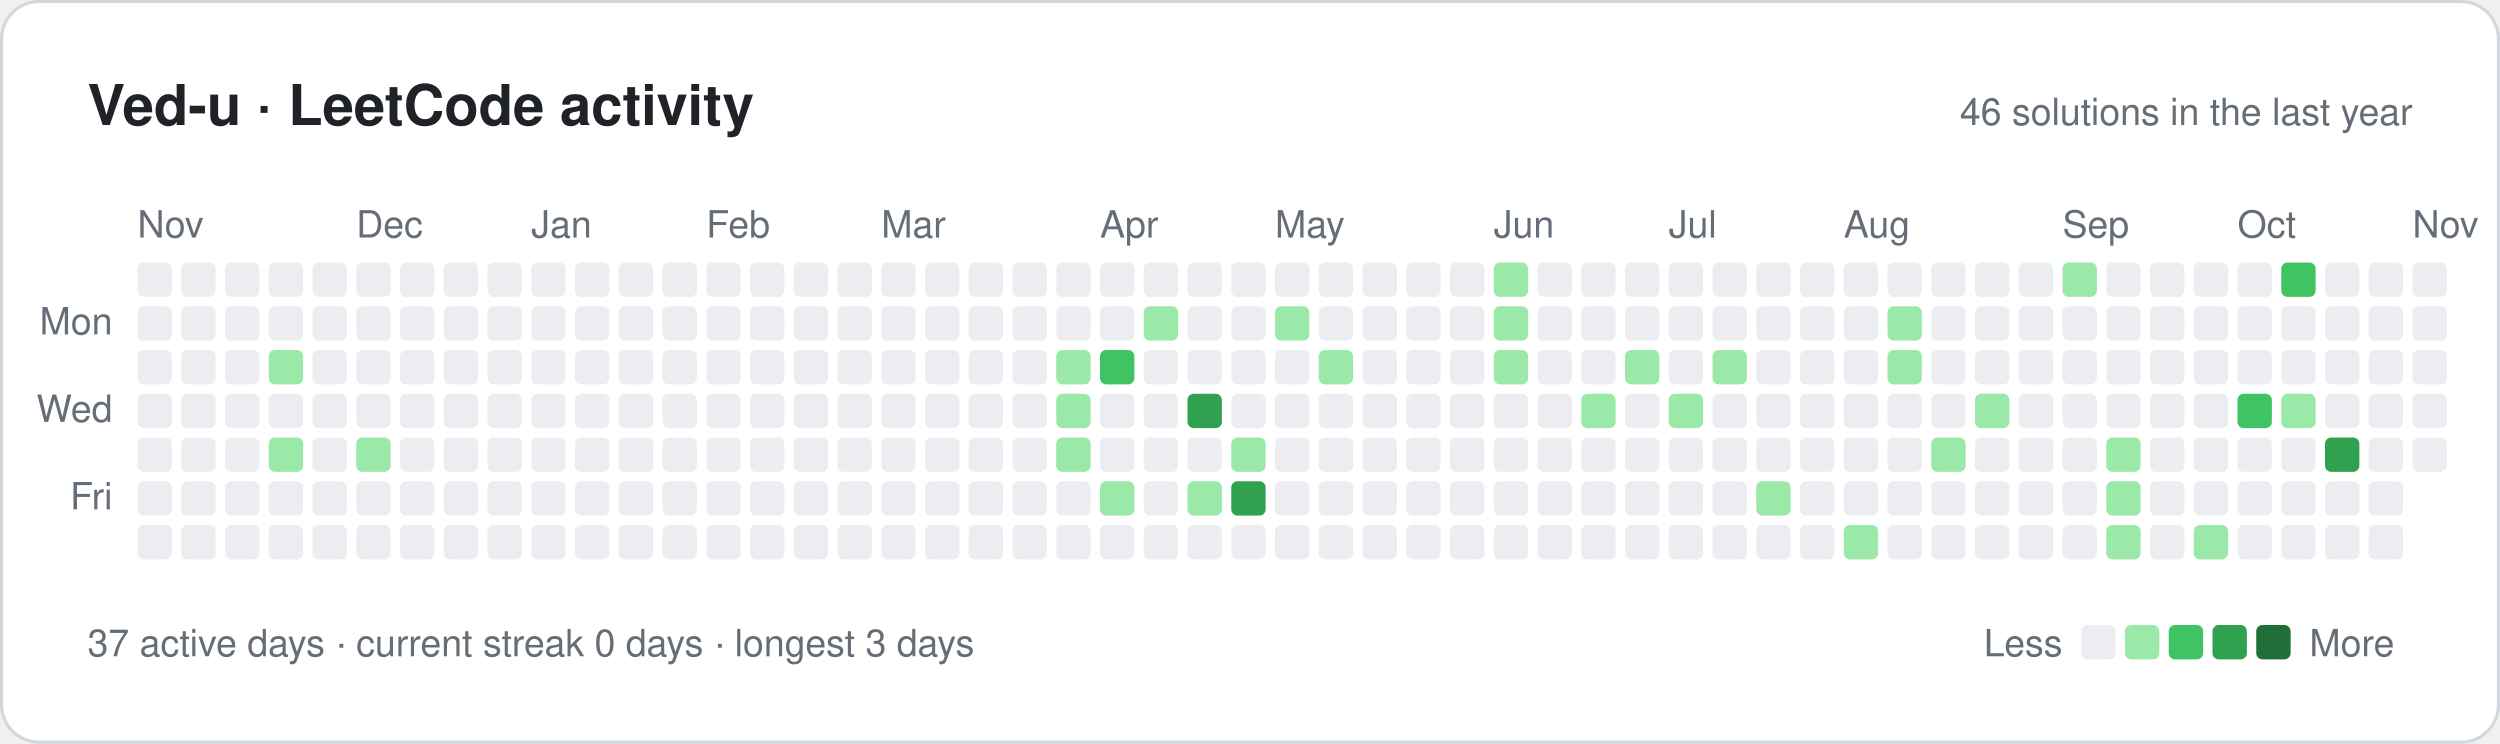
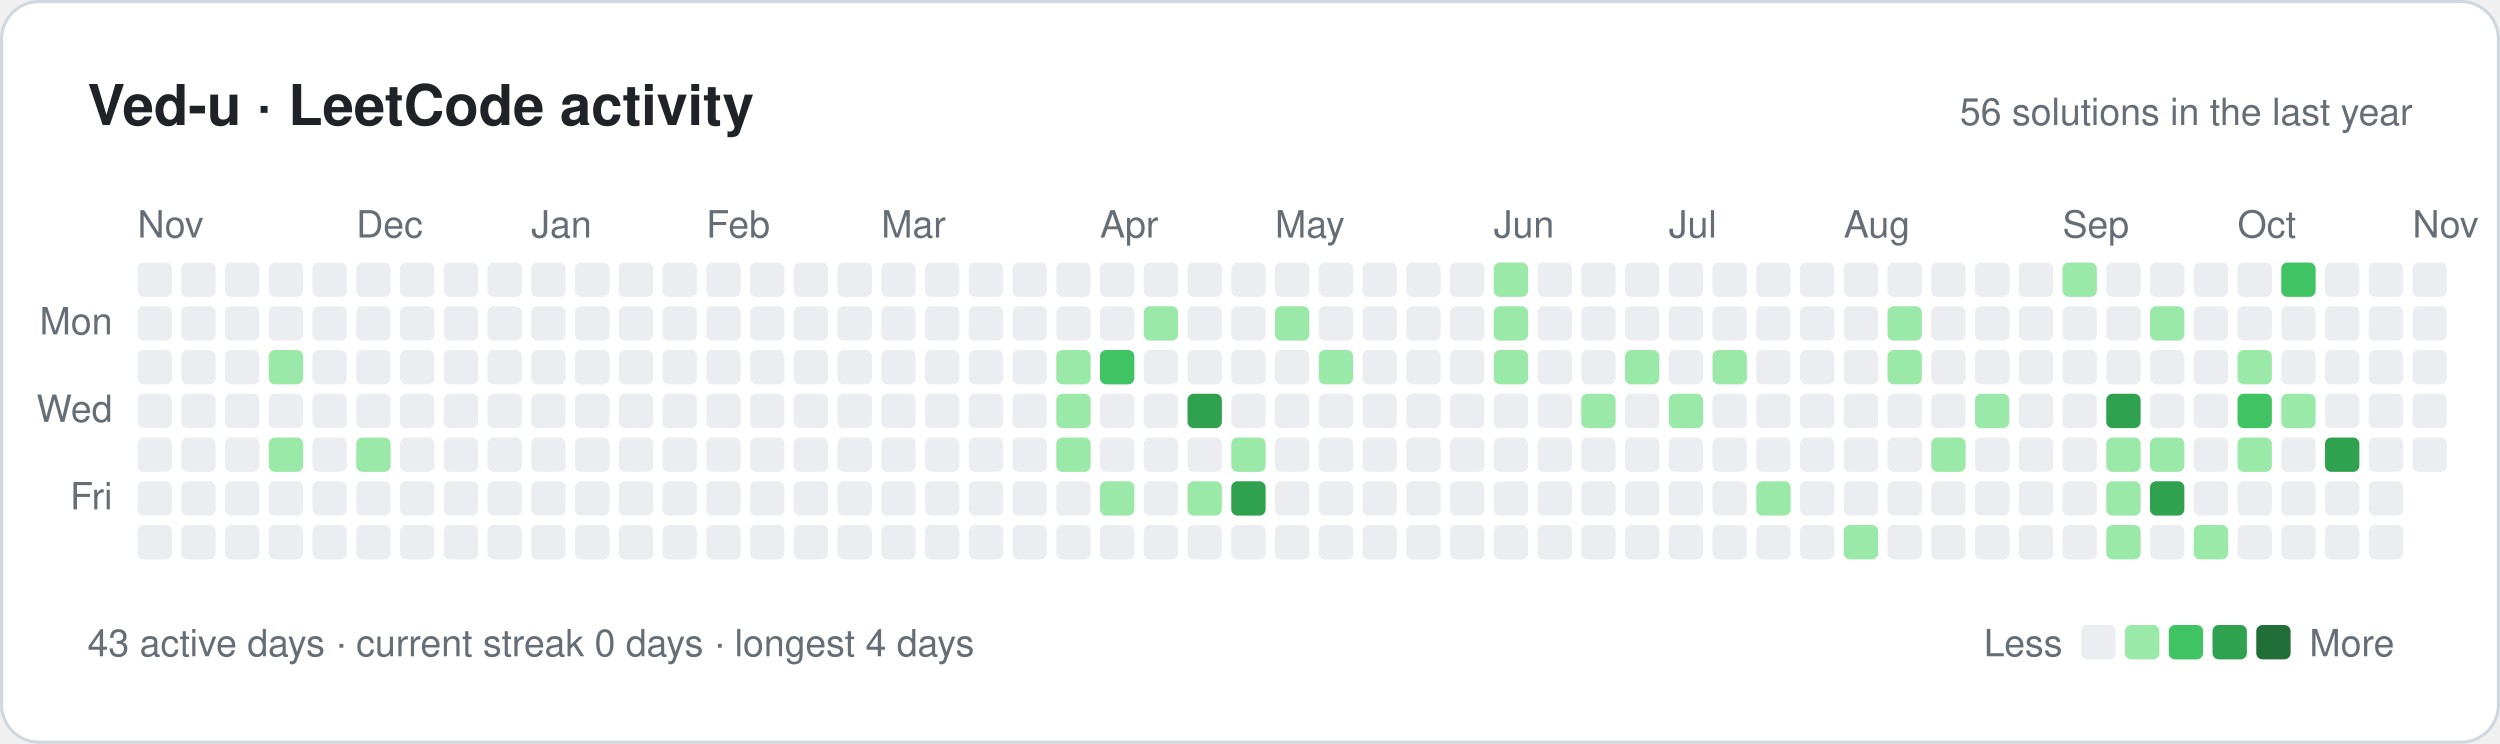
<svg xmlns="http://www.w3.org/2000/svg" width="800" height="238" viewBox="0 0 800 238" font-family="-apple-system,BlinkMacSystemFont,'Segoe UI',Helvetica,Arial,sans-serif" role="img" aria-labelledby="t">
  <style>
.bg{fill:#ffffff;stroke:#d0d7de}.title{fill:#1f2328;font-size:18px;font-weight:600}.muted{fill:#656d76;font-size:12px}
.label{fill:#1f2328;font-size:13px;font-weight:600}.value{fill:#1f2328;font-size:22px;font-weight:700}.value-sm{fill:#1f2328;font-size:14px;font-weight:700}
.total{fill:#1f2328;font-size:30px;font-weight:700}.track{fill:#eaeef2}.ring-track{stroke:#eaeef2}.divider{stroke:#d0d7de}.grid{stroke:#d0d7de;fill:none}
@media (prefers-color-scheme: dark){.bg{fill:#0d1117;stroke:#30363d}.title,.label,.value,.value-sm,.total{fill:#e6edf3}.muted{fill:#8b949e}.track{fill:#21262d}.ring-track{stroke:#21262d}.divider{stroke:#30363d}.grid{stroke:#30363d}}
@keyframes ls-fade{from{opacity:0;transform:translateY(6px)}to{opacity:1;transform:none}}
@keyframes ls-grow{from{transform:scaleX(0)}to{transform:scaleX(1)}}
@keyframes ls-pop{from{opacity:0;transform:scale(.2)}to{opacity:1;transform:scale(1)}}
@keyframes ls-pulse{0%,100%{opacity:1}50%{opacity:.3}}
.fade{animation:ls-fade .6s ease-out both}
.grow{transform-box:fill-box;transform-origin:left center;animation:ls-grow .9s cubic-bezier(.2,.7,.3,1) both}
.pulse{animation:ls-pulse 1.8s ease-in-out infinite}
.d1{animation-delay:0.12s}
.d2{animation-delay:0.24s}
.d3{animation-delay:0.36s}
.d4{animation-delay:0.48s}
.d5{animation-delay:0.60s}
.d6{animation-delay:0.72s}
.d7{animation-delay:0.84s}
.d8{animation-delay:0.96s}
@media (prefers-reduced-motion: reduce){*{animation:none!important}}
.h0{fill:#ebedf0}.h1{fill:#9be9a8}.h2{fill:#40c463}.h3{fill:#30a14e}.h4{fill:#216e39}
@media (prefers-color-scheme: dark){.h0{fill:#161b22}.h1{fill:#0e4429}.h2{fill:#006d32}.h3{fill:#26a641}.h4{fill:#39d353}}
</style>
  <rect x="0.5" y="0.5" width="799" height="237" rx="12" class="bg" />
  <g class="fade">
    <text x="28" y="40" class="title">Ved-u · LeetCode activity</text>
-     <text x="772" y="40" class="muted" text-anchor="end">46 solutions in the last year</text>
+     <text x="772" y="40" class="muted" text-anchor="end">56 solutions in the last year</text>
  </g>
  <text x="44" y="76" class="muted" font-size="11">Nov</text>
  <text x="114" y="76" class="muted" font-size="11">Dec</text>
  <text x="170" y="76" class="muted" font-size="11">Jan</text>
  <text x="226" y="76" class="muted" font-size="11">Feb</text>
  <text x="282" y="76" class="muted" font-size="11">Mar</text>
  <text x="352" y="76" class="muted" font-size="11">Apr</text>
  <text x="408" y="76" class="muted" font-size="11">May</text>
  <text x="478" y="76" class="muted" font-size="11">Jun</text>
  <text x="534" y="76" class="muted" font-size="11">Jul</text>
  <text x="590" y="76" class="muted" font-size="11">Aug</text>
  <text x="660" y="76" class="muted" font-size="11">Sep</text>
  <text x="716" y="76" class="muted" font-size="11">Oct</text>
  <text x="772" y="76" class="muted" font-size="11">Nov</text>
  <text x="36" y="107" class="muted" font-size="10" text-anchor="end">Mon</text>
  <text x="36" y="135" class="muted" font-size="10" text-anchor="end">Wed</text>
  <text x="36" y="163" class="muted" font-size="10" text-anchor="end">Fri</text>
  <g class="fade d1">
    <rect x="44" y="84" width="11" height="11" rx="2" class="h0" />
    <rect x="44" y="98" width="11" height="11" rx="2" class="h0" />
    <rect x="44" y="112" width="11" height="11" rx="2" class="h0" />
    <rect x="44" y="126" width="11" height="11" rx="2" class="h0" />
    <rect x="44" y="140" width="11" height="11" rx="2" class="h0" />
    <rect x="44" y="154" width="11" height="11" rx="2" class="h0" />
    <rect x="44" y="168" width="11" height="11" rx="2" class="h0" />
    <rect x="58" y="84" width="11" height="11" rx="2" class="h0" />
    <rect x="58" y="98" width="11" height="11" rx="2" class="h0" />
    <rect x="58" y="112" width="11" height="11" rx="2" class="h0" />
    <rect x="58" y="126" width="11" height="11" rx="2" class="h0" />
    <rect x="58" y="140" width="11" height="11" rx="2" class="h0" />
    <rect x="58" y="154" width="11" height="11" rx="2" class="h0" />
    <rect x="58" y="168" width="11" height="11" rx="2" class="h0" />
    <rect x="72" y="84" width="11" height="11" rx="2" class="h0" />
    <rect x="72" y="98" width="11" height="11" rx="2" class="h0" />
    <rect x="72" y="112" width="11" height="11" rx="2" class="h0" />
    <rect x="72" y="126" width="11" height="11" rx="2" class="h0" />
    <rect x="72" y="140" width="11" height="11" rx="2" class="h0" />
    <rect x="72" y="154" width="11" height="11" rx="2" class="h0" />
    <rect x="72" y="168" width="11" height="11" rx="2" class="h0" />
    <rect x="86" y="84" width="11" height="11" rx="2" class="h0" />
    <rect x="86" y="98" width="11" height="11" rx="2" class="h0" />
    <rect x="86" y="112" width="11" height="11" rx="2" class="h1" />
    <rect x="86" y="126" width="11" height="11" rx="2" class="h0" />
    <rect x="86" y="140" width="11" height="11" rx="2" class="h1" />
    <rect x="86" y="154" width="11" height="11" rx="2" class="h0" />
    <rect x="86" y="168" width="11" height="11" rx="2" class="h0" />
    <rect x="100" y="84" width="11" height="11" rx="2" class="h0" />
    <rect x="100" y="98" width="11" height="11" rx="2" class="h0" />
    <rect x="100" y="112" width="11" height="11" rx="2" class="h0" />
    <rect x="100" y="126" width="11" height="11" rx="2" class="h0" />
    <rect x="100" y="140" width="11" height="11" rx="2" class="h0" />
    <rect x="100" y="154" width="11" height="11" rx="2" class="h0" />
    <rect x="100" y="168" width="11" height="11" rx="2" class="h0" />
    <rect x="114" y="84" width="11" height="11" rx="2" class="h0" />
    <rect x="114" y="98" width="11" height="11" rx="2" class="h0" />
    <rect x="114" y="112" width="11" height="11" rx="2" class="h0" />
    <rect x="114" y="126" width="11" height="11" rx="2" class="h0" />
    <rect x="114" y="140" width="11" height="11" rx="2" class="h1" />
    <rect x="114" y="154" width="11" height="11" rx="2" class="h0" />
    <rect x="114" y="168" width="11" height="11" rx="2" class="h0" />
    <rect x="128" y="84" width="11" height="11" rx="2" class="h0" />
    <rect x="128" y="98" width="11" height="11" rx="2" class="h0" />
    <rect x="128" y="112" width="11" height="11" rx="2" class="h0" />
    <rect x="128" y="126" width="11" height="11" rx="2" class="h0" />
    <rect x="128" y="140" width="11" height="11" rx="2" class="h0" />
    <rect x="128" y="154" width="11" height="11" rx="2" class="h0" />
    <rect x="128" y="168" width="11" height="11" rx="2" class="h0" />
    <rect x="142" y="84" width="11" height="11" rx="2" class="h0" />
    <rect x="142" y="98" width="11" height="11" rx="2" class="h0" />
    <rect x="142" y="112" width="11" height="11" rx="2" class="h0" />
    <rect x="142" y="126" width="11" height="11" rx="2" class="h0" />
    <rect x="142" y="140" width="11" height="11" rx="2" class="h0" />
    <rect x="142" y="154" width="11" height="11" rx="2" class="h0" />
    <rect x="142" y="168" width="11" height="11" rx="2" class="h0" />
    <rect x="156" y="84" width="11" height="11" rx="2" class="h0" />
    <rect x="156" y="98" width="11" height="11" rx="2" class="h0" />
    <rect x="156" y="112" width="11" height="11" rx="2" class="h0" />
    <rect x="156" y="126" width="11" height="11" rx="2" class="h0" />
    <rect x="156" y="140" width="11" height="11" rx="2" class="h0" />
    <rect x="156" y="154" width="11" height="11" rx="2" class="h0" />
    <rect x="156" y="168" width="11" height="11" rx="2" class="h0" />
    <rect x="170" y="84" width="11" height="11" rx="2" class="h0" />
    <rect x="170" y="98" width="11" height="11" rx="2" class="h0" />
    <rect x="170" y="112" width="11" height="11" rx="2" class="h0" />
    <rect x="170" y="126" width="11" height="11" rx="2" class="h0" />
    <rect x="170" y="140" width="11" height="11" rx="2" class="h0" />
    <rect x="170" y="154" width="11" height="11" rx="2" class="h0" />
    <rect x="170" y="168" width="11" height="11" rx="2" class="h0" />
    <rect x="184" y="84" width="11" height="11" rx="2" class="h0" />
    <rect x="184" y="98" width="11" height="11" rx="2" class="h0" />
    <rect x="184" y="112" width="11" height="11" rx="2" class="h0" />
    <rect x="184" y="126" width="11" height="11" rx="2" class="h0" />
    <rect x="184" y="140" width="11" height="11" rx="2" class="h0" />
    <rect x="184" y="154" width="11" height="11" rx="2" class="h0" />
    <rect x="184" y="168" width="11" height="11" rx="2" class="h0" />
    <rect x="198" y="84" width="11" height="11" rx="2" class="h0" />
    <rect x="198" y="98" width="11" height="11" rx="2" class="h0" />
    <rect x="198" y="112" width="11" height="11" rx="2" class="h0" />
    <rect x="198" y="126" width="11" height="11" rx="2" class="h0" />
    <rect x="198" y="140" width="11" height="11" rx="2" class="h0" />
    <rect x="198" y="154" width="11" height="11" rx="2" class="h0" />
    <rect x="198" y="168" width="11" height="11" rx="2" class="h0" />
    <rect x="212" y="84" width="11" height="11" rx="2" class="h0" />
    <rect x="212" y="98" width="11" height="11" rx="2" class="h0" />
    <rect x="212" y="112" width="11" height="11" rx="2" class="h0" />
    <rect x="212" y="126" width="11" height="11" rx="2" class="h0" />
    <rect x="212" y="140" width="11" height="11" rx="2" class="h0" />
    <rect x="212" y="154" width="11" height="11" rx="2" class="h0" />
    <rect x="212" y="168" width="11" height="11" rx="2" class="h0" />
    <rect x="226" y="84" width="11" height="11" rx="2" class="h0" />
    <rect x="226" y="98" width="11" height="11" rx="2" class="h0" />
    <rect x="226" y="112" width="11" height="11" rx="2" class="h0" />
    <rect x="226" y="126" width="11" height="11" rx="2" class="h0" />
    <rect x="226" y="140" width="11" height="11" rx="2" class="h0" />
    <rect x="226" y="154" width="11" height="11" rx="2" class="h0" />
    <rect x="226" y="168" width="11" height="11" rx="2" class="h0" />
    <rect x="240" y="84" width="11" height="11" rx="2" class="h0" />
    <rect x="240" y="98" width="11" height="11" rx="2" class="h0" />
    <rect x="240" y="112" width="11" height="11" rx="2" class="h0" />
    <rect x="240" y="126" width="11" height="11" rx="2" class="h0" />
    <rect x="240" y="140" width="11" height="11" rx="2" class="h0" />
    <rect x="240" y="154" width="11" height="11" rx="2" class="h0" />
    <rect x="240" y="168" width="11" height="11" rx="2" class="h0" />
    <rect x="254" y="84" width="11" height="11" rx="2" class="h0" />
    <rect x="254" y="98" width="11" height="11" rx="2" class="h0" />
    <rect x="254" y="112" width="11" height="11" rx="2" class="h0" />
    <rect x="254" y="126" width="11" height="11" rx="2" class="h0" />
    <rect x="254" y="140" width="11" height="11" rx="2" class="h0" />
    <rect x="254" y="154" width="11" height="11" rx="2" class="h0" />
    <rect x="254" y="168" width="11" height="11" rx="2" class="h0" />
    <rect x="268" y="84" width="11" height="11" rx="2" class="h0" />
    <rect x="268" y="98" width="11" height="11" rx="2" class="h0" />
    <rect x="268" y="112" width="11" height="11" rx="2" class="h0" />
    <rect x="268" y="126" width="11" height="11" rx="2" class="h0" />
    <rect x="268" y="140" width="11" height="11" rx="2" class="h0" />
    <rect x="268" y="154" width="11" height="11" rx="2" class="h0" />
    <rect x="268" y="168" width="11" height="11" rx="2" class="h0" />
    <rect x="282" y="84" width="11" height="11" rx="2" class="h0" />
    <rect x="282" y="98" width="11" height="11" rx="2" class="h0" />
    <rect x="282" y="112" width="11" height="11" rx="2" class="h0" />
    <rect x="282" y="126" width="11" height="11" rx="2" class="h0" />
    <rect x="282" y="140" width="11" height="11" rx="2" class="h0" />
    <rect x="282" y="154" width="11" height="11" rx="2" class="h0" />
    <rect x="282" y="168" width="11" height="11" rx="2" class="h0" />
    <rect x="296" y="84" width="11" height="11" rx="2" class="h0" />
    <rect x="296" y="98" width="11" height="11" rx="2" class="h0" />
    <rect x="296" y="112" width="11" height="11" rx="2" class="h0" />
    <rect x="296" y="126" width="11" height="11" rx="2" class="h0" />
    <rect x="296" y="140" width="11" height="11" rx="2" class="h0" />
    <rect x="296" y="154" width="11" height="11" rx="2" class="h0" />
    <rect x="296" y="168" width="11" height="11" rx="2" class="h0" />
    <rect x="310" y="84" width="11" height="11" rx="2" class="h0" />
    <rect x="310" y="98" width="11" height="11" rx="2" class="h0" />
    <rect x="310" y="112" width="11" height="11" rx="2" class="h0" />
    <rect x="310" y="126" width="11" height="11" rx="2" class="h0" />
    <rect x="310" y="140" width="11" height="11" rx="2" class="h0" />
    <rect x="310" y="154" width="11" height="11" rx="2" class="h0" />
    <rect x="310" y="168" width="11" height="11" rx="2" class="h0" />
    <rect x="324" y="84" width="11" height="11" rx="2" class="h0" />
    <rect x="324" y="98" width="11" height="11" rx="2" class="h0" />
    <rect x="324" y="112" width="11" height="11" rx="2" class="h0" />
    <rect x="324" y="126" width="11" height="11" rx="2" class="h0" />
    <rect x="324" y="140" width="11" height="11" rx="2" class="h0" />
    <rect x="324" y="154" width="11" height="11" rx="2" class="h0" />
    <rect x="324" y="168" width="11" height="11" rx="2" class="h0" />
    <rect x="338" y="84" width="11" height="11" rx="2" class="h0" />
    <rect x="338" y="98" width="11" height="11" rx="2" class="h0" />
    <rect x="338" y="112" width="11" height="11" rx="2" class="h1" />
    <rect x="338" y="126" width="11" height="11" rx="2" class="h1" />
    <rect x="338" y="140" width="11" height="11" rx="2" class="h1" />
    <rect x="338" y="154" width="11" height="11" rx="2" class="h0" />
    <rect x="338" y="168" width="11" height="11" rx="2" class="h0" />
    <rect x="352" y="84" width="11" height="11" rx="2" class="h0" />
    <rect x="352" y="98" width="11" height="11" rx="2" class="h0" />
    <rect x="352" y="112" width="11" height="11" rx="2" class="h2" />
    <rect x="352" y="126" width="11" height="11" rx="2" class="h0" />
    <rect x="352" y="140" width="11" height="11" rx="2" class="h0" />
    <rect x="352" y="154" width="11" height="11" rx="2" class="h1" />
    <rect x="352" y="168" width="11" height="11" rx="2" class="h0" />
    <rect x="366" y="84" width="11" height="11" rx="2" class="h0" />
    <rect x="366" y="98" width="11" height="11" rx="2" class="h1" />
    <rect x="366" y="112" width="11" height="11" rx="2" class="h0" />
    <rect x="366" y="126" width="11" height="11" rx="2" class="h0" />
    <rect x="366" y="140" width="11" height="11" rx="2" class="h0" />
    <rect x="366" y="154" width="11" height="11" rx="2" class="h0" />
    <rect x="366" y="168" width="11" height="11" rx="2" class="h0" />
    <rect x="380" y="84" width="11" height="11" rx="2" class="h0" />
    <rect x="380" y="98" width="11" height="11" rx="2" class="h0" />
    <rect x="380" y="112" width="11" height="11" rx="2" class="h0" />
    <rect x="380" y="126" width="11" height="11" rx="2" class="h3" />
    <rect x="380" y="140" width="11" height="11" rx="2" class="h0" />
    <rect x="380" y="154" width="11" height="11" rx="2" class="h1" />
    <rect x="380" y="168" width="11" height="11" rx="2" class="h0" />
    <rect x="394" y="84" width="11" height="11" rx="2" class="h0" />
    <rect x="394" y="98" width="11" height="11" rx="2" class="h0" />
    <rect x="394" y="112" width="11" height="11" rx="2" class="h0" />
    <rect x="394" y="126" width="11" height="11" rx="2" class="h0" />
    <rect x="394" y="140" width="11" height="11" rx="2" class="h1" />
    <rect x="394" y="154" width="11" height="11" rx="2" class="h3" />
    <rect x="394" y="168" width="11" height="11" rx="2" class="h0" />
    <rect x="408" y="84" width="11" height="11" rx="2" class="h0" />
    <rect x="408" y="98" width="11" height="11" rx="2" class="h1" />
    <rect x="408" y="112" width="11" height="11" rx="2" class="h0" />
    <rect x="408" y="126" width="11" height="11" rx="2" class="h0" />
    <rect x="408" y="140" width="11" height="11" rx="2" class="h0" />
    <rect x="408" y="154" width="11" height="11" rx="2" class="h0" />
    <rect x="408" y="168" width="11" height="11" rx="2" class="h0" />
    <rect x="422" y="84" width="11" height="11" rx="2" class="h0" />
    <rect x="422" y="98" width="11" height="11" rx="2" class="h0" />
    <rect x="422" y="112" width="11" height="11" rx="2" class="h1" />
    <rect x="422" y="126" width="11" height="11" rx="2" class="h0" />
    <rect x="422" y="140" width="11" height="11" rx="2" class="h0" />
    <rect x="422" y="154" width="11" height="11" rx="2" class="h0" />
    <rect x="422" y="168" width="11" height="11" rx="2" class="h0" />
    <rect x="436" y="84" width="11" height="11" rx="2" class="h0" />
    <rect x="436" y="98" width="11" height="11" rx="2" class="h0" />
    <rect x="436" y="112" width="11" height="11" rx="2" class="h0" />
    <rect x="436" y="126" width="11" height="11" rx="2" class="h0" />
    <rect x="436" y="140" width="11" height="11" rx="2" class="h0" />
    <rect x="436" y="154" width="11" height="11" rx="2" class="h0" />
    <rect x="436" y="168" width="11" height="11" rx="2" class="h0" />
    <rect x="450" y="84" width="11" height="11" rx="2" class="h0" />
    <rect x="450" y="98" width="11" height="11" rx="2" class="h0" />
    <rect x="450" y="112" width="11" height="11" rx="2" class="h0" />
    <rect x="450" y="126" width="11" height="11" rx="2" class="h0" />
    <rect x="450" y="140" width="11" height="11" rx="2" class="h0" />
    <rect x="450" y="154" width="11" height="11" rx="2" class="h0" />
    <rect x="450" y="168" width="11" height="11" rx="2" class="h0" />
    <rect x="464" y="84" width="11" height="11" rx="2" class="h0" />
    <rect x="464" y="98" width="11" height="11" rx="2" class="h0" />
    <rect x="464" y="112" width="11" height="11" rx="2" class="h0" />
    <rect x="464" y="126" width="11" height="11" rx="2" class="h0" />
    <rect x="464" y="140" width="11" height="11" rx="2" class="h0" />
    <rect x="464" y="154" width="11" height="11" rx="2" class="h0" />
    <rect x="464" y="168" width="11" height="11" rx="2" class="h0" />
    <rect x="478" y="84" width="11" height="11" rx="2" class="h1" />
    <rect x="478" y="98" width="11" height="11" rx="2" class="h1" />
    <rect x="478" y="112" width="11" height="11" rx="2" class="h1" />
    <rect x="478" y="126" width="11" height="11" rx="2" class="h0" />
    <rect x="478" y="140" width="11" height="11" rx="2" class="h0" />
    <rect x="478" y="154" width="11" height="11" rx="2" class="h0" />
    <rect x="478" y="168" width="11" height="11" rx="2" class="h0" />
    <rect x="492" y="84" width="11" height="11" rx="2" class="h0" />
    <rect x="492" y="98" width="11" height="11" rx="2" class="h0" />
    <rect x="492" y="112" width="11" height="11" rx="2" class="h0" />
    <rect x="492" y="126" width="11" height="11" rx="2" class="h0" />
    <rect x="492" y="140" width="11" height="11" rx="2" class="h0" />
    <rect x="492" y="154" width="11" height="11" rx="2" class="h0" />
    <rect x="492" y="168" width="11" height="11" rx="2" class="h0" />
    <rect x="506" y="84" width="11" height="11" rx="2" class="h0" />
    <rect x="506" y="98" width="11" height="11" rx="2" class="h0" />
    <rect x="506" y="112" width="11" height="11" rx="2" class="h0" />
    <rect x="506" y="126" width="11" height="11" rx="2" class="h1" />
    <rect x="506" y="140" width="11" height="11" rx="2" class="h0" />
    <rect x="506" y="154" width="11" height="11" rx="2" class="h0" />
    <rect x="506" y="168" width="11" height="11" rx="2" class="h0" />
    <rect x="520" y="84" width="11" height="11" rx="2" class="h0" />
    <rect x="520" y="98" width="11" height="11" rx="2" class="h0" />
    <rect x="520" y="112" width="11" height="11" rx="2" class="h1" />
    <rect x="520" y="126" width="11" height="11" rx="2" class="h0" />
    <rect x="520" y="140" width="11" height="11" rx="2" class="h0" />
    <rect x="520" y="154" width="11" height="11" rx="2" class="h0" />
    <rect x="520" y="168" width="11" height="11" rx="2" class="h0" />
    <rect x="534" y="84" width="11" height="11" rx="2" class="h0" />
    <rect x="534" y="98" width="11" height="11" rx="2" class="h0" />
    <rect x="534" y="112" width="11" height="11" rx="2" class="h0" />
    <rect x="534" y="126" width="11" height="11" rx="2" class="h1" />
    <rect x="534" y="140" width="11" height="11" rx="2" class="h0" />
    <rect x="534" y="154" width="11" height="11" rx="2" class="h0" />
    <rect x="534" y="168" width="11" height="11" rx="2" class="h0" />
    <rect x="548" y="84" width="11" height="11" rx="2" class="h0" />
    <rect x="548" y="98" width="11" height="11" rx="2" class="h0" />
    <rect x="548" y="112" width="11" height="11" rx="2" class="h1" />
    <rect x="548" y="126" width="11" height="11" rx="2" class="h0" />
    <rect x="548" y="140" width="11" height="11" rx="2" class="h0" />
    <rect x="548" y="154" width="11" height="11" rx="2" class="h0" />
    <rect x="548" y="168" width="11" height="11" rx="2" class="h0" />
    <rect x="562" y="84" width="11" height="11" rx="2" class="h0" />
    <rect x="562" y="98" width="11" height="11" rx="2" class="h0" />
    <rect x="562" y="112" width="11" height="11" rx="2" class="h0" />
    <rect x="562" y="126" width="11" height="11" rx="2" class="h0" />
    <rect x="562" y="140" width="11" height="11" rx="2" class="h0" />
    <rect x="562" y="154" width="11" height="11" rx="2" class="h1" />
    <rect x="562" y="168" width="11" height="11" rx="2" class="h0" />
    <rect x="576" y="84" width="11" height="11" rx="2" class="h0" />
    <rect x="576" y="98" width="11" height="11" rx="2" class="h0" />
    <rect x="576" y="112" width="11" height="11" rx="2" class="h0" />
    <rect x="576" y="126" width="11" height="11" rx="2" class="h0" />
    <rect x="576" y="140" width="11" height="11" rx="2" class="h0" />
    <rect x="576" y="154" width="11" height="11" rx="2" class="h0" />
    <rect x="576" y="168" width="11" height="11" rx="2" class="h0" />
    <rect x="590" y="84" width="11" height="11" rx="2" class="h0" />
    <rect x="590" y="98" width="11" height="11" rx="2" class="h0" />
    <rect x="590" y="112" width="11" height="11" rx="2" class="h0" />
    <rect x="590" y="126" width="11" height="11" rx="2" class="h0" />
    <rect x="590" y="140" width="11" height="11" rx="2" class="h0" />
    <rect x="590" y="154" width="11" height="11" rx="2" class="h0" />
    <rect x="590" y="168" width="11" height="11" rx="2" class="h1" />
    <rect x="604" y="84" width="11" height="11" rx="2" class="h0" />
    <rect x="604" y="98" width="11" height="11" rx="2" class="h1" />
    <rect x="604" y="112" width="11" height="11" rx="2" class="h1" />
    <rect x="604" y="126" width="11" height="11" rx="2" class="h0" />
    <rect x="604" y="140" width="11" height="11" rx="2" class="h0" />
    <rect x="604" y="154" width="11" height="11" rx="2" class="h0" />
    <rect x="604" y="168" width="11" height="11" rx="2" class="h0" />
    <rect x="618" y="84" width="11" height="11" rx="2" class="h0" />
    <rect x="618" y="98" width="11" height="11" rx="2" class="h0" />
    <rect x="618" y="112" width="11" height="11" rx="2" class="h0" />
    <rect x="618" y="126" width="11" height="11" rx="2" class="h0" />
    <rect x="618" y="140" width="11" height="11" rx="2" class="h1" />
    <rect x="618" y="154" width="11" height="11" rx="2" class="h0" />
    <rect x="618" y="168" width="11" height="11" rx="2" class="h0" />
    <rect x="632" y="84" width="11" height="11" rx="2" class="h0" />
    <rect x="632" y="98" width="11" height="11" rx="2" class="h0" />
    <rect x="632" y="112" width="11" height="11" rx="2" class="h0" />
    <rect x="632" y="126" width="11" height="11" rx="2" class="h1" />
    <rect x="632" y="140" width="11" height="11" rx="2" class="h0" />
    <rect x="632" y="154" width="11" height="11" rx="2" class="h0" />
    <rect x="632" y="168" width="11" height="11" rx="2" class="h0" />
    <rect x="646" y="84" width="11" height="11" rx="2" class="h0" />
    <rect x="646" y="98" width="11" height="11" rx="2" class="h0" />
    <rect x="646" y="112" width="11" height="11" rx="2" class="h0" />
    <rect x="646" y="126" width="11" height="11" rx="2" class="h0" />
    <rect x="646" y="140" width="11" height="11" rx="2" class="h0" />
    <rect x="646" y="154" width="11" height="11" rx="2" class="h0" />
    <rect x="646" y="168" width="11" height="11" rx="2" class="h0" />
    <rect x="660" y="84" width="11" height="11" rx="2" class="h1" />
    <rect x="660" y="98" width="11" height="11" rx="2" class="h0" />
    <rect x="660" y="112" width="11" height="11" rx="2" class="h0" />
    <rect x="660" y="126" width="11" height="11" rx="2" class="h0" />
    <rect x="660" y="140" width="11" height="11" rx="2" class="h0" />
    <rect x="660" y="154" width="11" height="11" rx="2" class="h0" />
    <rect x="660" y="168" width="11" height="11" rx="2" class="h0" />
    <rect x="674" y="84" width="11" height="11" rx="2" class="h0" />
    <rect x="674" y="98" width="11" height="11" rx="2" class="h0" />
    <rect x="674" y="112" width="11" height="11" rx="2" class="h0" />
-     <rect x="674" y="126" width="11" height="11" rx="2" class="h0" />
+     <rect x="674" y="126" width="11" height="11" rx="2" class="h3" />
    <rect x="674" y="140" width="11" height="11" rx="2" class="h1" />
    <rect x="674" y="154" width="11" height="11" rx="2" class="h1" />
    <rect x="674" y="168" width="11" height="11" rx="2" class="h1" />
    <rect x="688" y="84" width="11" height="11" rx="2" class="h0" />
-     <rect x="688" y="98" width="11" height="11" rx="2" class="h0" />
+     <rect x="688" y="98" width="11" height="11" rx="2" class="h1" />
    <rect x="688" y="112" width="11" height="11" rx="2" class="h0" />
    <rect x="688" y="126" width="11" height="11" rx="2" class="h0" />
-     <rect x="688" y="140" width="11" height="11" rx="2" class="h0" />
-     <rect x="688" y="154" width="11" height="11" rx="2" class="h0" />
+     <rect x="688" y="140" width="11" height="11" rx="2" class="h1" />
+     <rect x="688" y="154" width="11" height="11" rx="2" class="h3" />
    <rect x="688" y="168" width="11" height="11" rx="2" class="h0" />
    <rect x="702" y="84" width="11" height="11" rx="2" class="h0" />
    <rect x="702" y="98" width="11" height="11" rx="2" class="h0" />
    <rect x="702" y="112" width="11" height="11" rx="2" class="h0" />
    <rect x="702" y="126" width="11" height="11" rx="2" class="h0" />
    <rect x="702" y="140" width="11" height="11" rx="2" class="h0" />
    <rect x="702" y="154" width="11" height="11" rx="2" class="h0" />
    <rect x="702" y="168" width="11" height="11" rx="2" class="h1" />
    <rect x="716" y="84" width="11" height="11" rx="2" class="h0" />
    <rect x="716" y="98" width="11" height="11" rx="2" class="h0" />
-     <rect x="716" y="112" width="11" height="11" rx="2" class="h0" />
+     <rect x="716" y="112" width="11" height="11" rx="2" class="h1" />
    <rect x="716" y="126" width="11" height="11" rx="2" class="h2" />
-     <rect x="716" y="140" width="11" height="11" rx="2" class="h0" />
+     <rect x="716" y="140" width="11" height="11" rx="2" class="h1" />
    <rect x="716" y="154" width="11" height="11" rx="2" class="h0" />
    <rect x="716" y="168" width="11" height="11" rx="2" class="h0" />
    <rect x="730" y="84" width="11" height="11" rx="2" class="h2" />
    <rect x="730" y="98" width="11" height="11" rx="2" class="h0" />
    <rect x="730" y="112" width="11" height="11" rx="2" class="h0" />
    <rect x="730" y="126" width="11" height="11" rx="2" class="h1" />
    <rect x="730" y="140" width="11" height="11" rx="2" class="h0" />
    <rect x="730" y="154" width="11" height="11" rx="2" class="h0" />
    <rect x="730" y="168" width="11" height="11" rx="2" class="h0" />
    <rect x="744" y="84" width="11" height="11" rx="2" class="h0" />
    <rect x="744" y="98" width="11" height="11" rx="2" class="h0" />
    <rect x="744" y="112" width="11" height="11" rx="2" class="h0" />
    <rect x="744" y="126" width="11" height="11" rx="2" class="h0" />
    <rect x="744" y="140" width="11" height="11" rx="2" class="h3" />
    <rect x="744" y="154" width="11" height="11" rx="2" class="h0" />
    <rect x="744" y="168" width="11" height="11" rx="2" class="h0" />
    <rect x="758" y="84" width="11" height="11" rx="2" class="h0" />
    <rect x="758" y="98" width="11" height="11" rx="2" class="h0" />
    <rect x="758" y="112" width="11" height="11" rx="2" class="h0" />
    <rect x="758" y="126" width="11" height="11" rx="2" class="h0" />
    <rect x="758" y="140" width="11" height="11" rx="2" class="h0" />
    <rect x="758" y="154" width="11" height="11" rx="2" class="h0" />
    <rect x="758" y="168" width="11" height="11" rx="2" class="h0" />
    <rect x="772" y="84" width="11" height="11" rx="2" class="h0" />
    <rect x="772" y="98" width="11" height="11" rx="2" class="h0" />
    <rect x="772" y="112" width="11" height="11" rx="2" class="h0" />
    <rect x="772" y="126" width="11" height="11" rx="2" class="h0" />
    <rect x="772" y="140" width="11" height="11" rx="2" class="h0" />
  </g>
-   <text x="28" y="210" class="muted">37 active days · current streak 0 days · longest 3 days</text>
+   <text x="28" y="210" class="muted">43 active days · current streak 0 days · longest 4 days</text>
  <text x="660" y="210" class="muted" text-anchor="end">Less</text>
  <rect x="666" y="200" width="11" height="11" rx="2" class="h0" />
  <rect x="680" y="200" width="11" height="11" rx="2" class="h1" />
  <rect x="694" y="200" width="11" height="11" rx="2" class="h2" />
  <rect x="708" y="200" width="11" height="11" rx="2" class="h3" />
  <rect x="722" y="200" width="11" height="11" rx="2" class="h4" />
  <text x="739" y="210" class="muted">More</text>
</svg>
